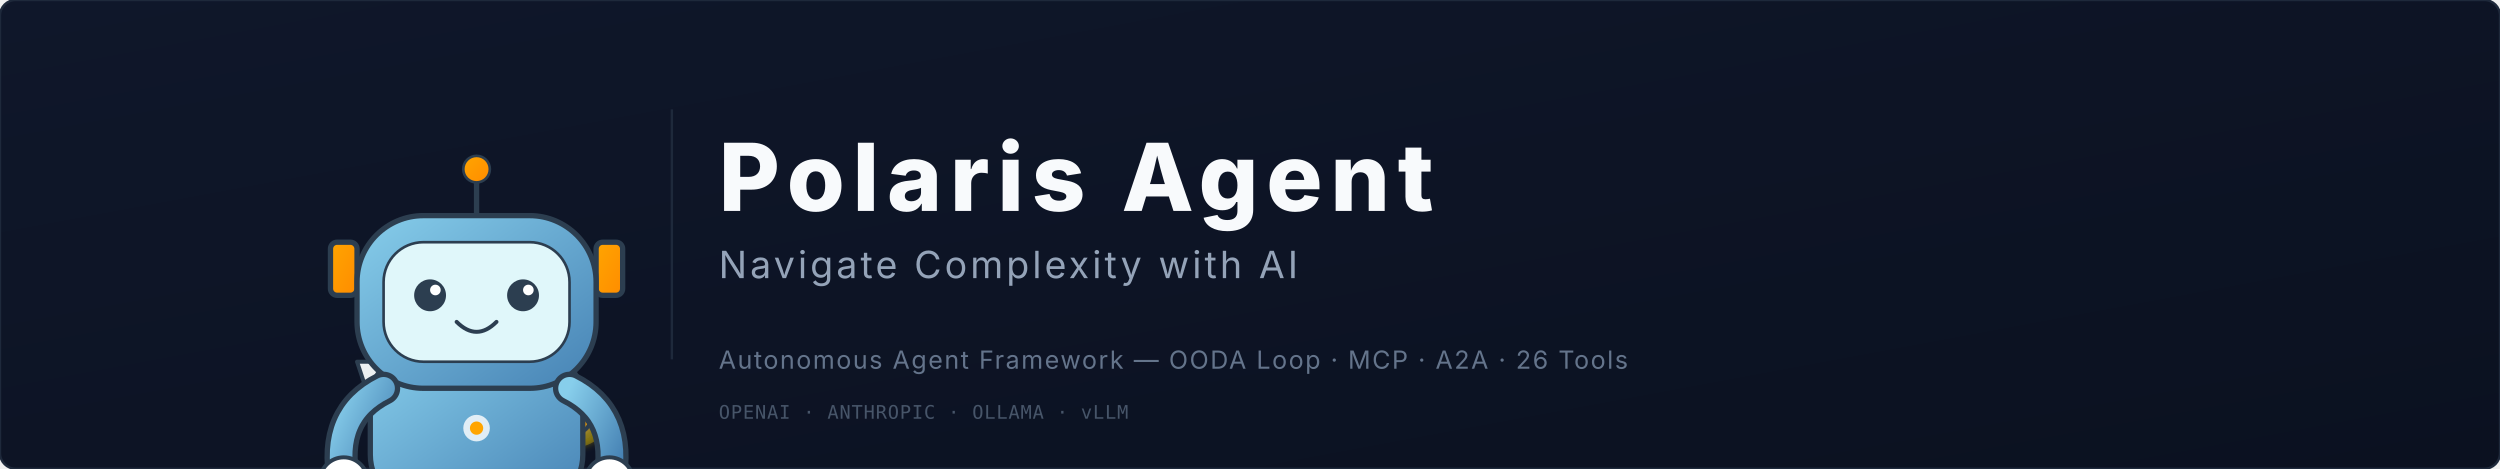
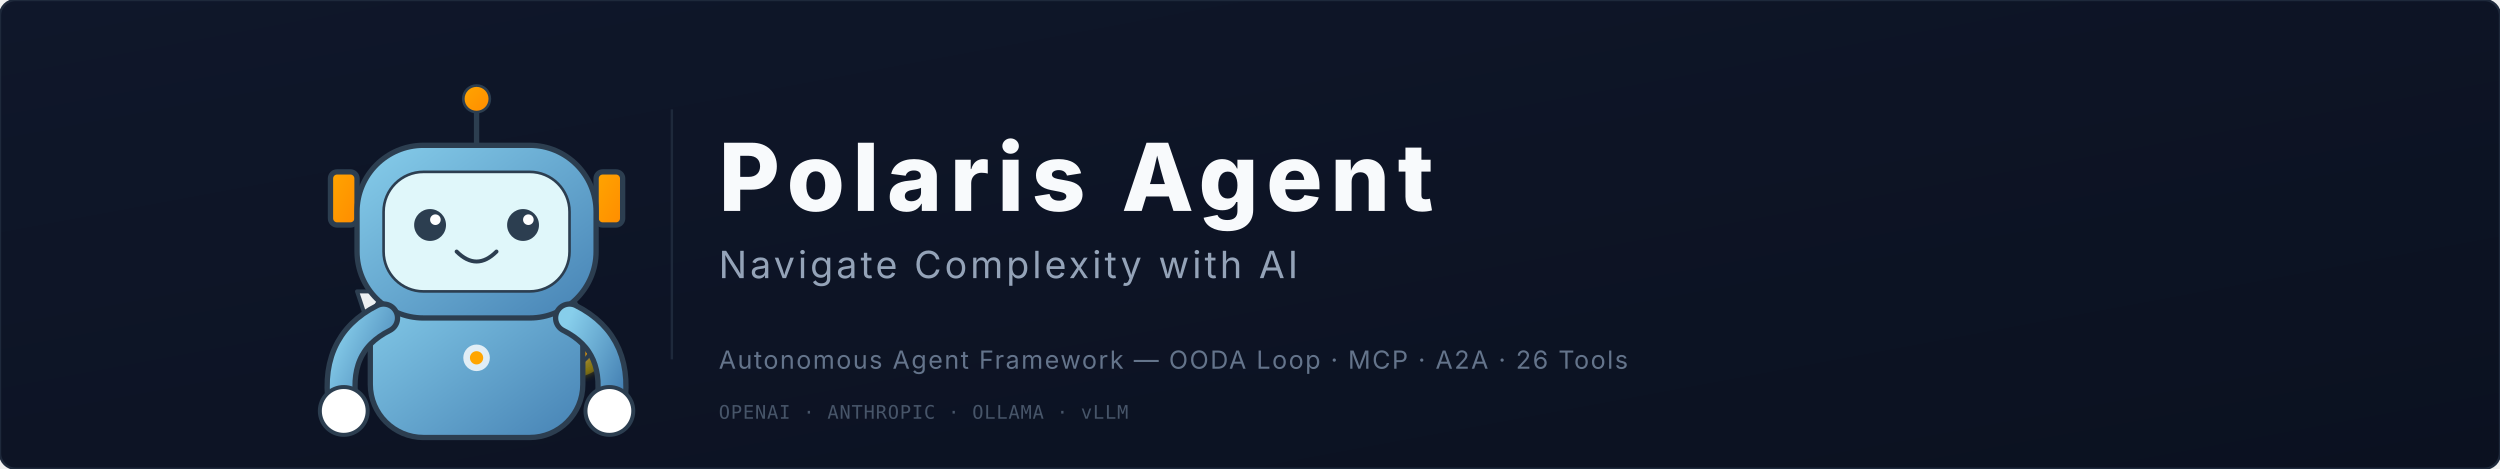
<svg xmlns="http://www.w3.org/2000/svg" viewBox="0 0 1600 300" fill="none">
  <defs>
    <linearGradient id="bg" x1="0" y1="0" x2="1" y2="1">
      <stop offset="0%" stop-color="#0F172A" />
      <stop offset="100%" stop-color="#0B1120" />
    </linearGradient>
    <linearGradient id="blueGrad" x1="0%" y1="0%" x2="100%" y2="100%">
      <stop offset="0%" stop-color="#87CEEB" />
      <stop offset="100%" stop-color="#4682B4" />
    </linearGradient>
    <linearGradient id="orangeGrad" x1="0%" y1="0%" x2="100%" y2="100%">
      <stop offset="0%" stop-color="#FFA500" />
      <stop offset="100%" stop-color="#FF8C00" />
    </linearGradient>
    <linearGradient id="accent" x1="0" y1="0" x2="1" y2="0">
      <stop offset="0%" stop-color="#6366F1" stop-opacity="0" />
      <stop offset="20%" stop-color="#6366F1" stop-opacity="0.8" />
      <stop offset="80%" stop-color="#6366F1" stop-opacity="0.8" />
      <stop offset="100%" stop-color="#6366F1" stop-opacity="0" />
    </linearGradient>
    <filter id="glow">
      <feGaussianBlur stdDeviation="3" result="blur" />
      <feMerge>
        <feMergeNode in="blur" />
        <feMergeNode in="SourceGraphic" />
      </feMerge>
    </filter>
  </defs>
  <rect x="0" y="0" width="1600" height="300" rx="10" fill="url(#bg)" />
  <rect x="0" y="0" width="1600" height="300" rx="10" stroke="#1E293B" stroke-width="1.5" />
-   <g transform="translate(220, 155) scale(0.85)">
+   <g transform="translate(220, 110) scale(0.85)">
    <g transform="translate(20, 110)">
      <rect x="0" y="40" width="120" height="15" rx="5" fill="#bdc3c7" stroke="#2c3e50" stroke-width="3" />
      <polygon points="10,40 110,40 130,-20 -10,-20" fill="#ecf0f1" stroke="#2c3e50" stroke-width="3" stroke-linejoin="round" />
      <circle cx="60" cy="10" r="8" fill="#fff" opacity="0.5" />
    </g>
    <g transform="translate(160, 130)" filter="url(#glow)">
      <ellipse cx="10" cy="10" rx="25" ry="15" fill="#FFD700" opacity="0.3" />
      <ellipse cx="10" cy="5" rx="15" ry="10" fill="#FFA500" stroke="#2c3e50" stroke-width="3" />
      <line x1="10" y1="-5" x2="10" y2="5" stroke="#2c3e50" stroke-width="2" />
    </g>
    <rect x="20" y="80" width="160" height="120" rx="40" fill="url(#blueGrad)" stroke="#2c3e50" stroke-width="4" />
    <circle cx="100" cy="140" r="10" fill="#fff" opacity="0.8" />
    <circle cx="100" cy="140" r="5" fill="#FFA500" />
    <g transform="translate(0, -30)">
      <rect x="-10" y="30" width="20" height="40" rx="5" fill="url(#orangeGrad)" stroke="#2c3e50" stroke-width="4" />
      <rect x="190" y="30" width="20" height="40" rx="5" fill="url(#orangeGrad)" stroke="#2c3e50" stroke-width="4" />
      <rect x="10" y="10" width="180" height="130" rx="50" fill="url(#blueGrad)" stroke="#2c3e50" stroke-width="4" />
      <rect x="30" y="30" width="140" height="90" rx="30" fill="#E0F7FA" stroke="#2c3e50" stroke-width="2" />
      <circle cx="65" cy="70" r="12" fill="#2c3e50" />
      <circle cx="135" cy="70" r="12" fill="#2c3e50" />
      <circle cx="69" cy="66" r="4" fill="#fff" />
      <circle cx="139" cy="66" r="4" fill="#fff" />
      <path d="M85 90 Q100 105 115 90" fill="none" stroke="#2c3e50" stroke-width="3" stroke-linecap="round" />
      <line x1="100" y1="10" x2="100" y2="-20" stroke="#2c3e50" stroke-width="4" />
      <circle cx="100" cy="-25" r="10" fill="url(#orangeGrad)" stroke="#2c3e50" stroke-width="2" />
    </g>
    <path d="M30 110 Q-10 130 0 180" fill="none" stroke="#2c3e50" stroke-width="25" stroke-linecap="round" />
    <path d="M30 110 Q-10 130 0 180" fill="none" stroke="url(#blueGrad)" stroke-width="17" stroke-linecap="round" />
    <circle cx="0" cy="180" r="18" fill="#fff" stroke="#2c3e50" stroke-width="3" />
    <path d="M170 110 Q210 130 200 180" fill="none" stroke="#2c3e50" stroke-width="25" stroke-linecap="round" />
    <path d="M170 110 Q210 130 200 180" fill="none" stroke="url(#blueGrad)" stroke-width="17" stroke-linecap="round" />
    <circle cx="200" cy="180" r="18" fill="#fff" stroke="#2c3e50" stroke-width="3" />
  </g>
  <line x1="430" y1="70" x2="430" y2="230" stroke="#1E293B" stroke-width="1.5" />
  <text x="460" y="135" font-family="system-ui, -apple-system, sans-serif" font-size="60" font-weight="800" fill="#F8FAFC" letter-spacing="5">Polaris Agent</text>
  <text x="460" y="178" font-family="system-ui, -apple-system, sans-serif" font-size="24" fill="#94A3B8" letter-spacing="2">Navigate Complexity with AI</text>
  <line x1="460" y1="198" x2="1480" y2="198" stroke="url(#accent)" stroke-width="1.5" />
  <text x="460" y="236" font-family="system-ui, -apple-system, sans-serif" font-size="16" fill="#64748B" letter-spacing="1">Autonomous Agent Framework — OODA Loop · MCP · A2A · 26 Tools</text>
  <text x="460" y="268" font-family="monospace" font-size="12" fill="#475569" letter-spacing="0.5">OPENAI · ANTHROPIC · OLLAMA · vLLM</text>
</svg>
